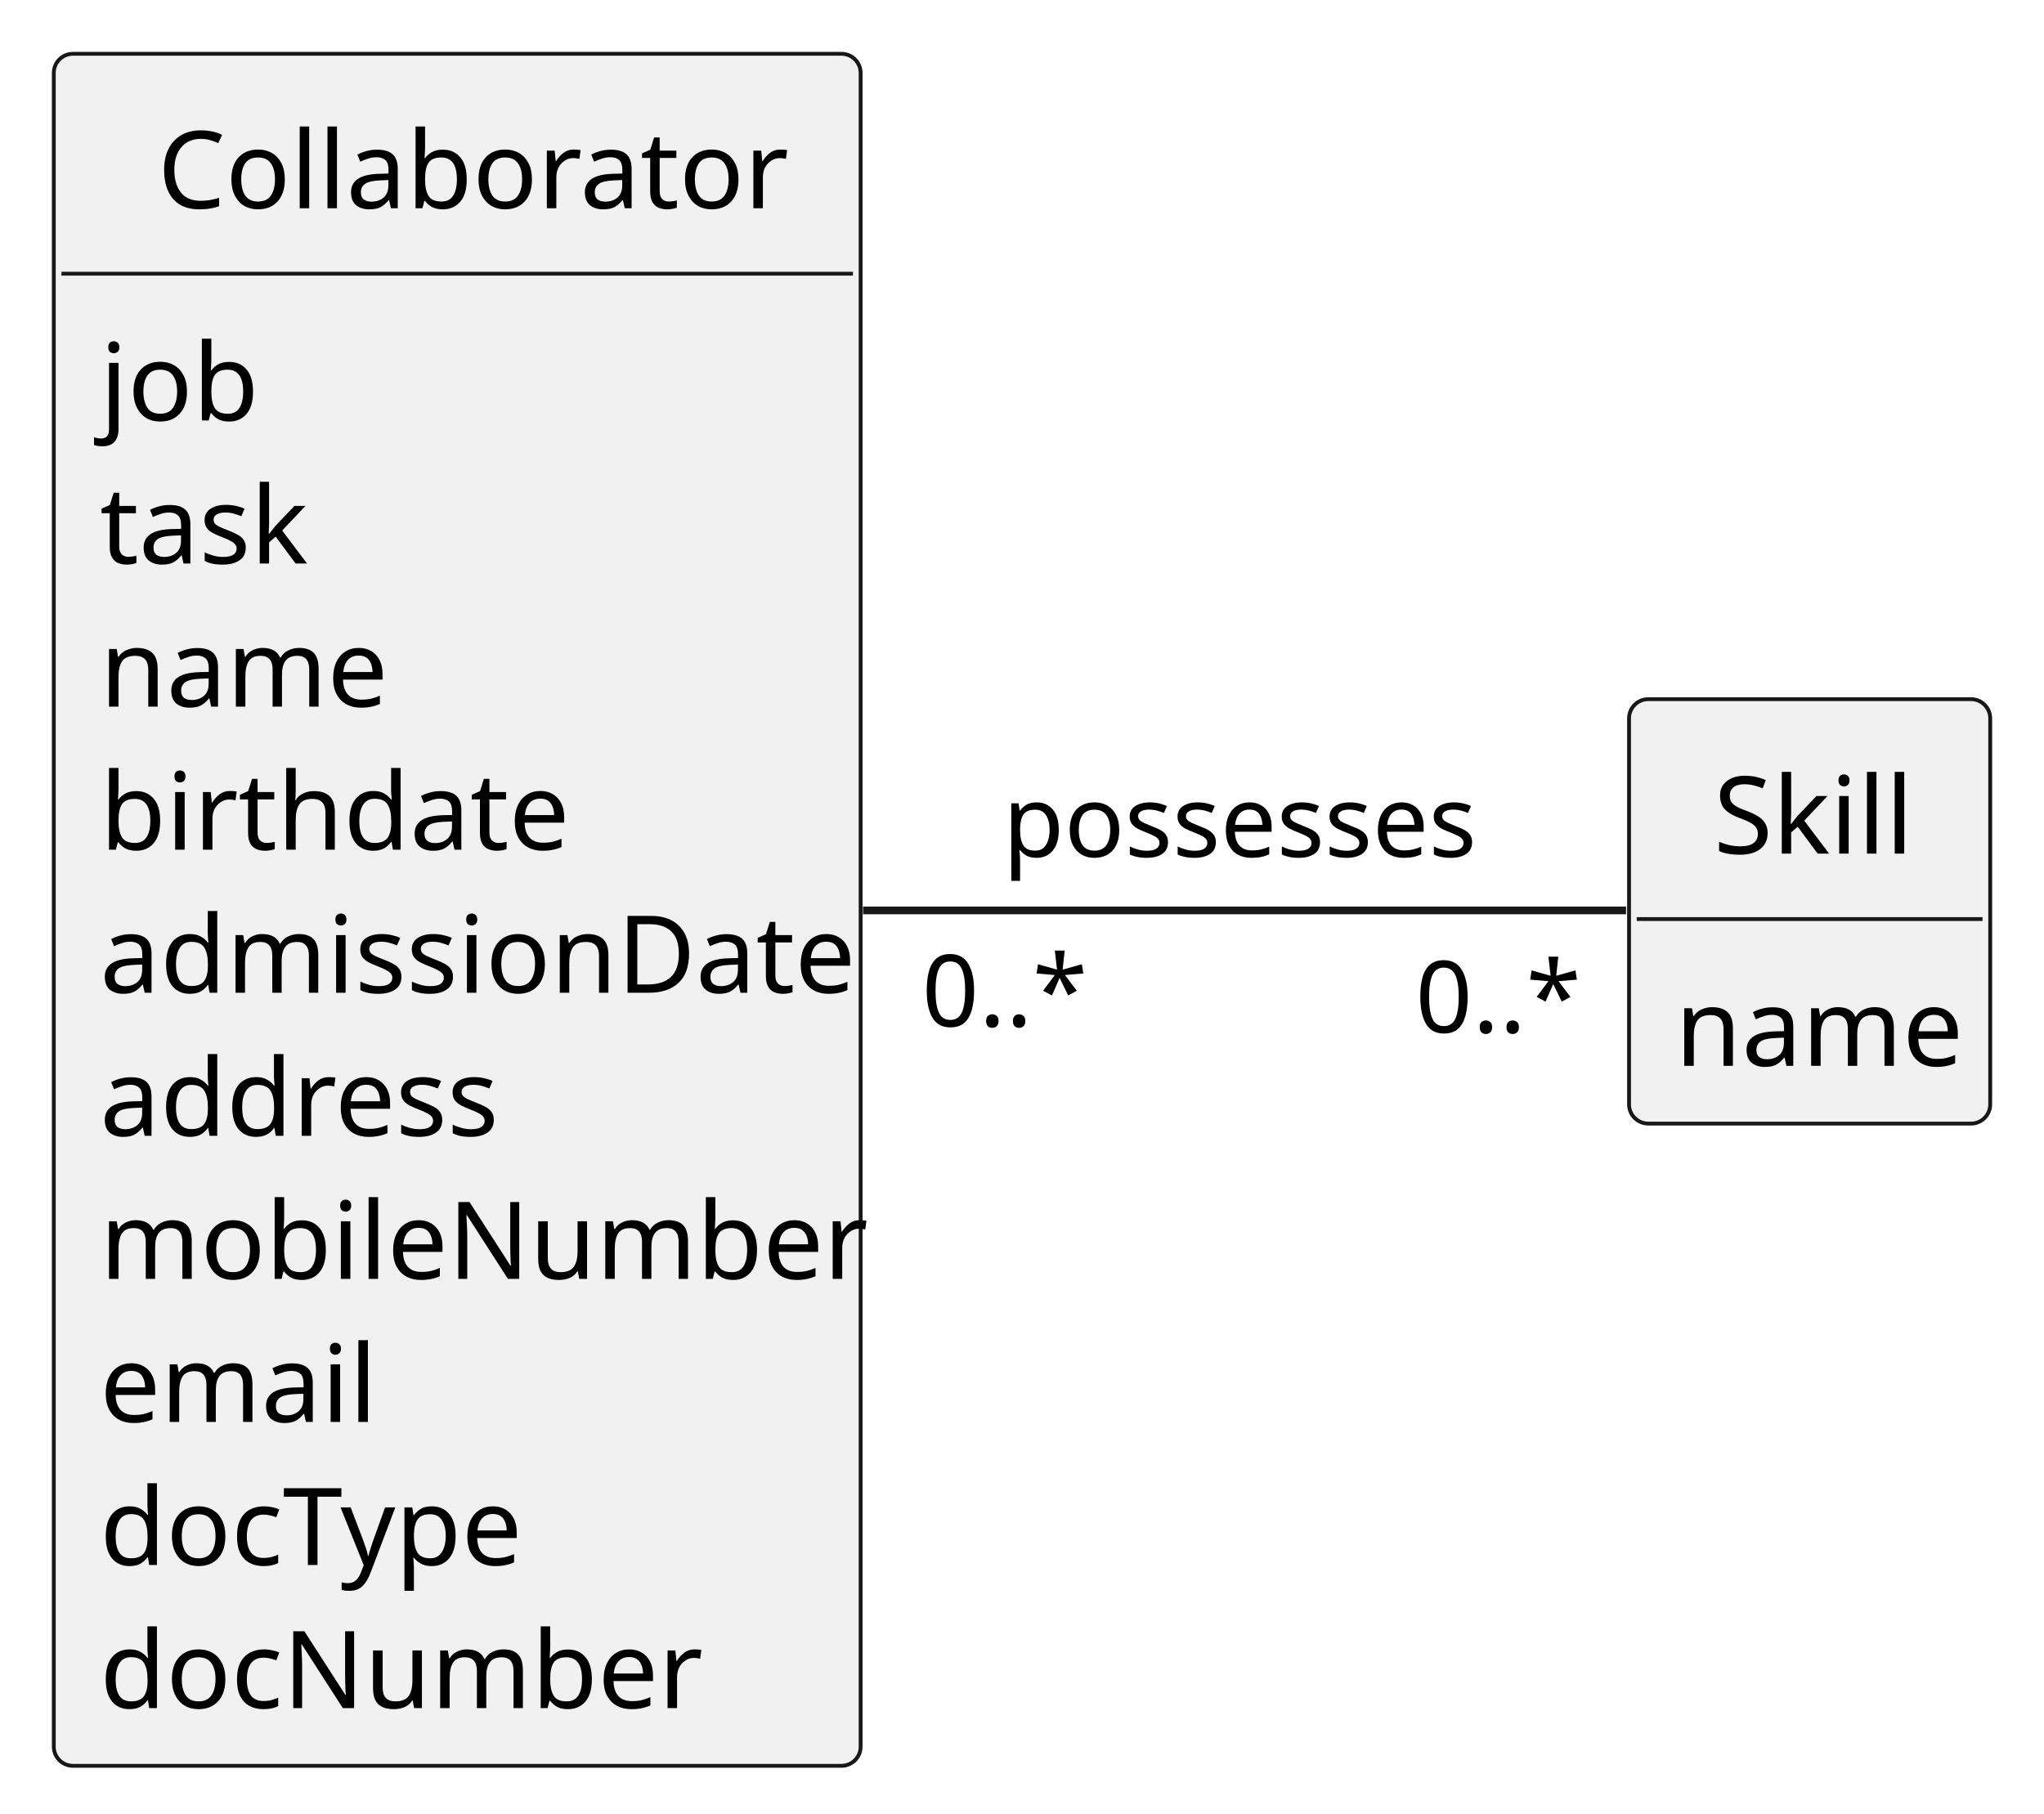
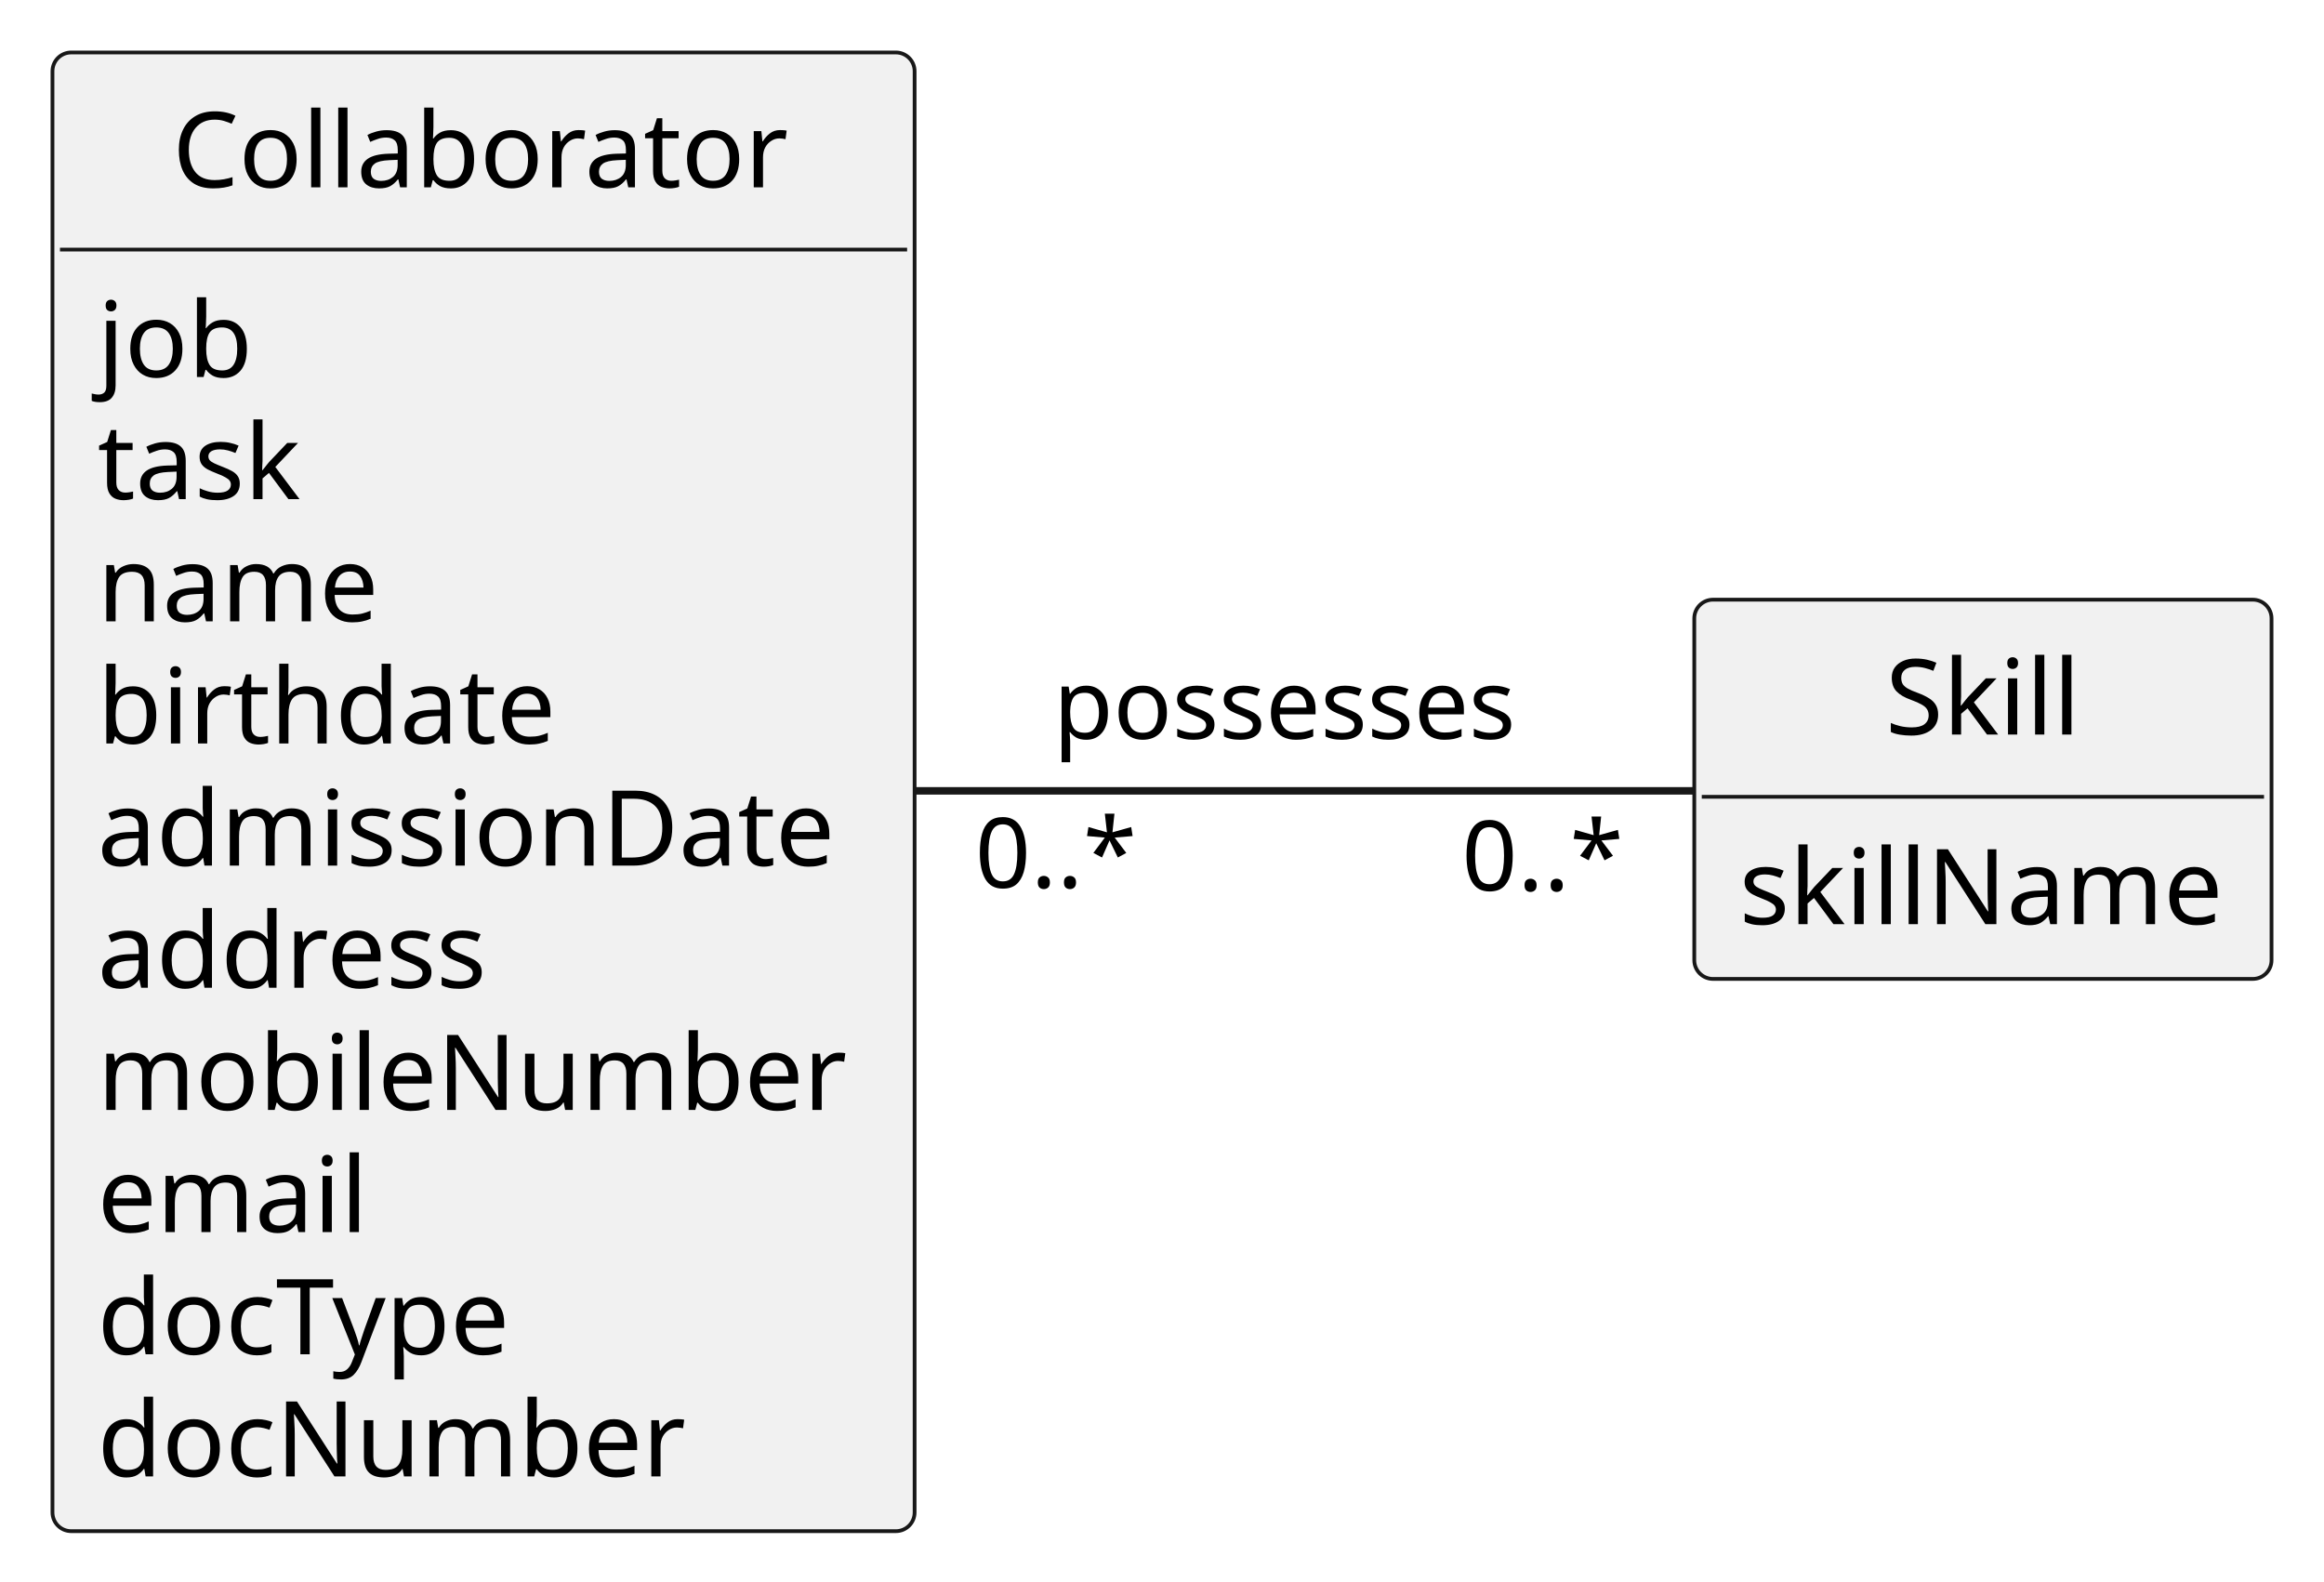
- <svg xmlns="http://www.w3.org/2000/svg" contentStyleType="text/css" height="236px" preserveAspectRatio="none" style="width:266px;height:236px;background:#FFFFFF;" version="1.1" viewBox="0 0 266 236" width="266px" zoomAndPan="magnify">
+ <svg xmlns="http://www.w3.org/2000/svg" contentStyleType="text/css" height="211px" preserveAspectRatio="none" style="width:310px;height:211px;background:#FFFFFF;" version="1.1" viewBox="0 0 310 211" width="310px" zoomAndPan="magnify">
  <defs />
  <g>
    <g id="elem_Collaborator">
-       <rect codeLine="8" fill="#F1F1F1" height="222.832" id="Collaborator" rx="2.5" ry="2.5" style="stroke:#181818;stroke-width:0.5;" width="105" x="7" y="7" />
-       <text fill="#000000" font-family="sans-serif" font-size="14" lengthAdjust="spacing" textLength="78" x="20.5" y="27.107">Collaborator</text>
-       <line style="stroke:#181818;stroke-width:0.5;" x1="8" x2="111" y1="35.621" y2="35.621" />
-       <text fill="#000000" font-family="sans-serif" font-size="14" lengthAdjust="spacing" textLength="19" x="13" y="54.728">job</text>
-       <text fill="#000000" font-family="sans-serif" font-size="14" lengthAdjust="spacing" textLength="26" x="13" y="73.35">task</text>
-       <text fill="#000000" font-family="sans-serif" font-size="14" lengthAdjust="spacing" textLength="35" x="13" y="91.971">name</text>
-       <text fill="#000000" font-family="sans-serif" font-size="14" lengthAdjust="spacing" textLength="56" x="13" y="110.592">birthdate</text>
-       <text fill="#000000" font-family="sans-serif" font-size="14" lengthAdjust="spacing" textLength="93" x="13" y="129.213">admissionDate</text>
-       <text fill="#000000" font-family="sans-serif" font-size="14" lengthAdjust="spacing" textLength="51" x="13" y="147.834">address</text>
-       <text fill="#000000" font-family="sans-serif" font-size="14" lengthAdjust="spacing" textLength="90" x="13" y="166.455">mobileNumber</text>
-       <text fill="#000000" font-family="sans-serif" font-size="14" lengthAdjust="spacing" textLength="33" x="13" y="185.076">email</text>
-       <text fill="#000000" font-family="sans-serif" font-size="14" lengthAdjust="spacing" textLength="55" x="13" y="203.697">docType</text>
-       <text fill="#000000" font-family="sans-serif" font-size="14" lengthAdjust="spacing" textLength="72" x="13" y="222.318">docNumber</text>
+       <rect codeLine="8" fill="#F1F1F1" height="197.266" id="Collaborator" rx="2.5" ry="2.5" style="stroke:#181818;stroke-width:0.5;" width="115" x="7" y="7" />
+       <text fill="#000000" font-family="sans-serif" font-size="14" lengthAdjust="spacing" textLength="83" x="23" y="24.995">Collaborator</text>
+       <line style="stroke:#181818;stroke-width:0.5;" x1="8" x2="121" y1="33.297" y2="33.297" />
+       <text fill="#000000" font-family="sans-serif" font-size="14" lengthAdjust="spacing" textLength="21" x="13" y="50.292">job</text>
+       <text fill="#000000" font-family="sans-serif" font-size="14" lengthAdjust="spacing" textLength="29" x="13" y="66.589">task</text>
+       <text fill="#000000" font-family="sans-serif" font-size="14" lengthAdjust="spacing" textLength="39" x="13" y="82.886">name</text>
+       <text fill="#000000" font-family="sans-serif" font-size="14" lengthAdjust="spacing" textLength="62" x="13" y="99.183">birthdate</text>
+       <text fill="#000000" font-family="sans-serif" font-size="14" lengthAdjust="spacing" textLength="103" x="13" y="115.48">admissionDate</text>
+       <text fill="#000000" font-family="sans-serif" font-size="14" lengthAdjust="spacing" textLength="56" x="13" y="131.776">address</text>
+       <text fill="#000000" font-family="sans-serif" font-size="14" lengthAdjust="spacing" textLength="101" x="13" y="148.073">mobileNumber</text>
+       <text fill="#000000" font-family="sans-serif" font-size="14" lengthAdjust="spacing" textLength="36" x="13" y="164.37">email</text>
+       <text fill="#000000" font-family="sans-serif" font-size="14" lengthAdjust="spacing" textLength="60" x="13" y="180.667">docType</text>
+       <text fill="#000000" font-family="sans-serif" font-size="14" lengthAdjust="spacing" textLength="81" x="13" y="196.964">docNumber</text>
    </g>
    <g id="elem_Skill">
-       <rect codeLine="21" fill="#F1F1F1" height="55.242" id="Skill" rx="2.5" ry="2.5" style="stroke:#181818;stroke-width:0.5;" width="47" x="212" y="91" />
-       <text fill="#000000" font-family="sans-serif" font-size="14" lengthAdjust="spacing" textLength="25" x="223" y="111.107">Skill</text>
-       <line style="stroke:#181818;stroke-width:0.5;" x1="213" x2="258" y1="119.621" y2="119.621" />
-       <text fill="#000000" font-family="sans-serif" font-size="14" lengthAdjust="spacing" textLength="35" x="218" y="138.728">name</text>
+       <rect codeLine="21" fill="#F1F1F1" height="50.594" id="Skill" rx="2.5" ry="2.5" style="stroke:#181818;stroke-width:0.5;" width="77" x="226" y="80" />
+       <text fill="#000000" font-family="sans-serif" font-size="14" lengthAdjust="spacing" textLength="26" x="251.5" y="97.995">Skill</text>
+       <line style="stroke:#181818;stroke-width:0.5;" x1="227" x2="302" y1="106.297" y2="106.297" />
+       <text fill="#000000" font-family="sans-serif" font-size="14" lengthAdjust="spacing" textLength="65" x="232" y="123.292">skillName</text>
    </g>
    <g id="link_Collaborator_Skill">
-       <path codeLine="25" d="M112.31,118.5 C145.31,118.5 186.23,118.5 211.61,118.5 " fill="none" id="Collaborator-Skill" style="stroke:#181818;stroke-width:1.0;" />
-       <text fill="#000000" font-family="sans-serif" font-size="13" lengthAdjust="spacing" textLength="63" x="130.5" y="111.528">possesses</text>
-       <text fill="#000000" font-family="sans-serif" font-size="13" lengthAdjust="spacing" textLength="20" x="119.965" y="133.592">0..*</text>
-       <text fill="#000000" font-family="sans-serif" font-size="13" lengthAdjust="spacing" textLength="20" x="184.197" y="134.393">0..*</text>
+       <path codeLine="25" d="M122.08,105.5 C155.43,105.5 196.51,105.5 225.96,105.5 " fill="none" id="Collaborator-Skill" style="stroke:#181818;stroke-width:1.0;" />
+       <text fill="#000000" font-family="sans-serif" font-size="13" lengthAdjust="spacing" textLength="67" x="140.5" y="98.567">possesses</text>
+       <text fill="#000000" font-family="sans-serif" font-size="13" lengthAdjust="spacing" textLength="23" x="130.067" y="118.426">0..*</text>
+       <text fill="#000000" font-family="sans-serif" font-size="13" lengthAdjust="spacing" textLength="23" x="194.985" y="118.805">0..*</text>
    </g>
  </g>
</svg>
